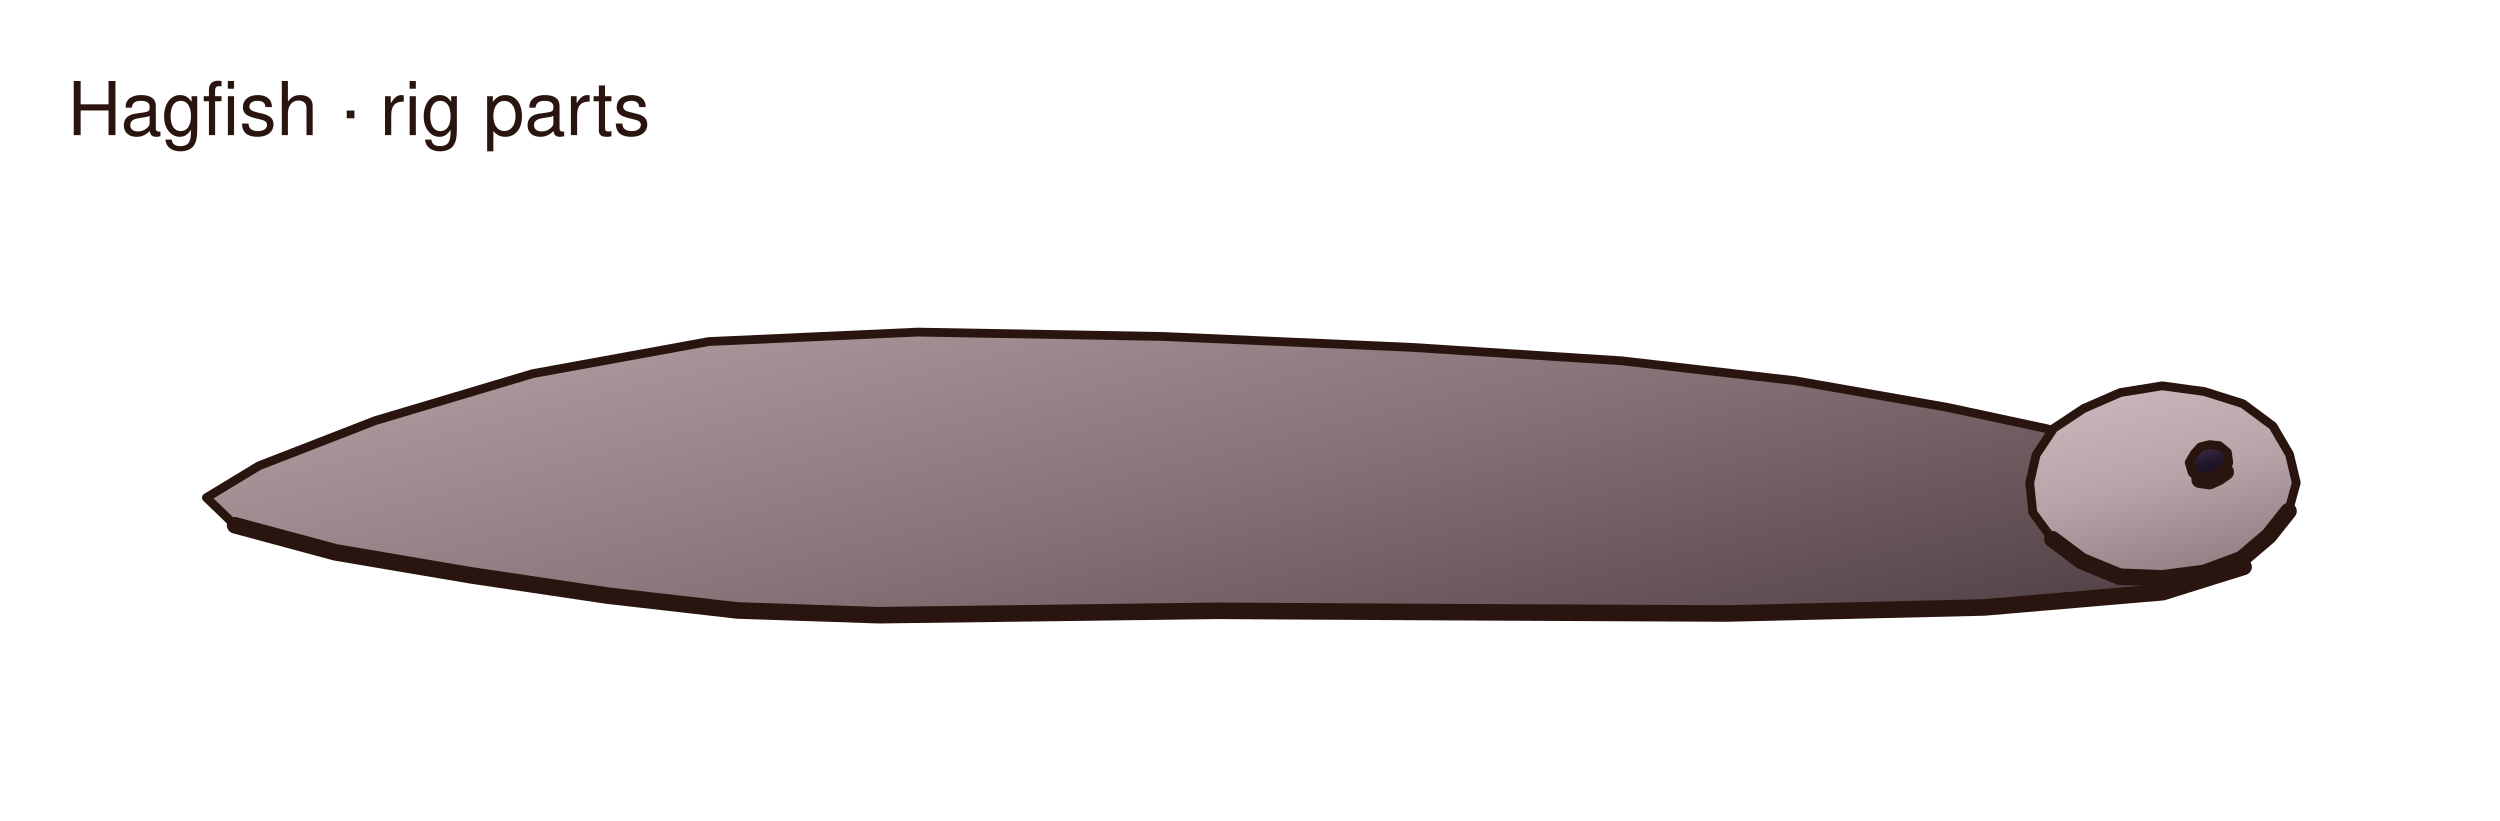
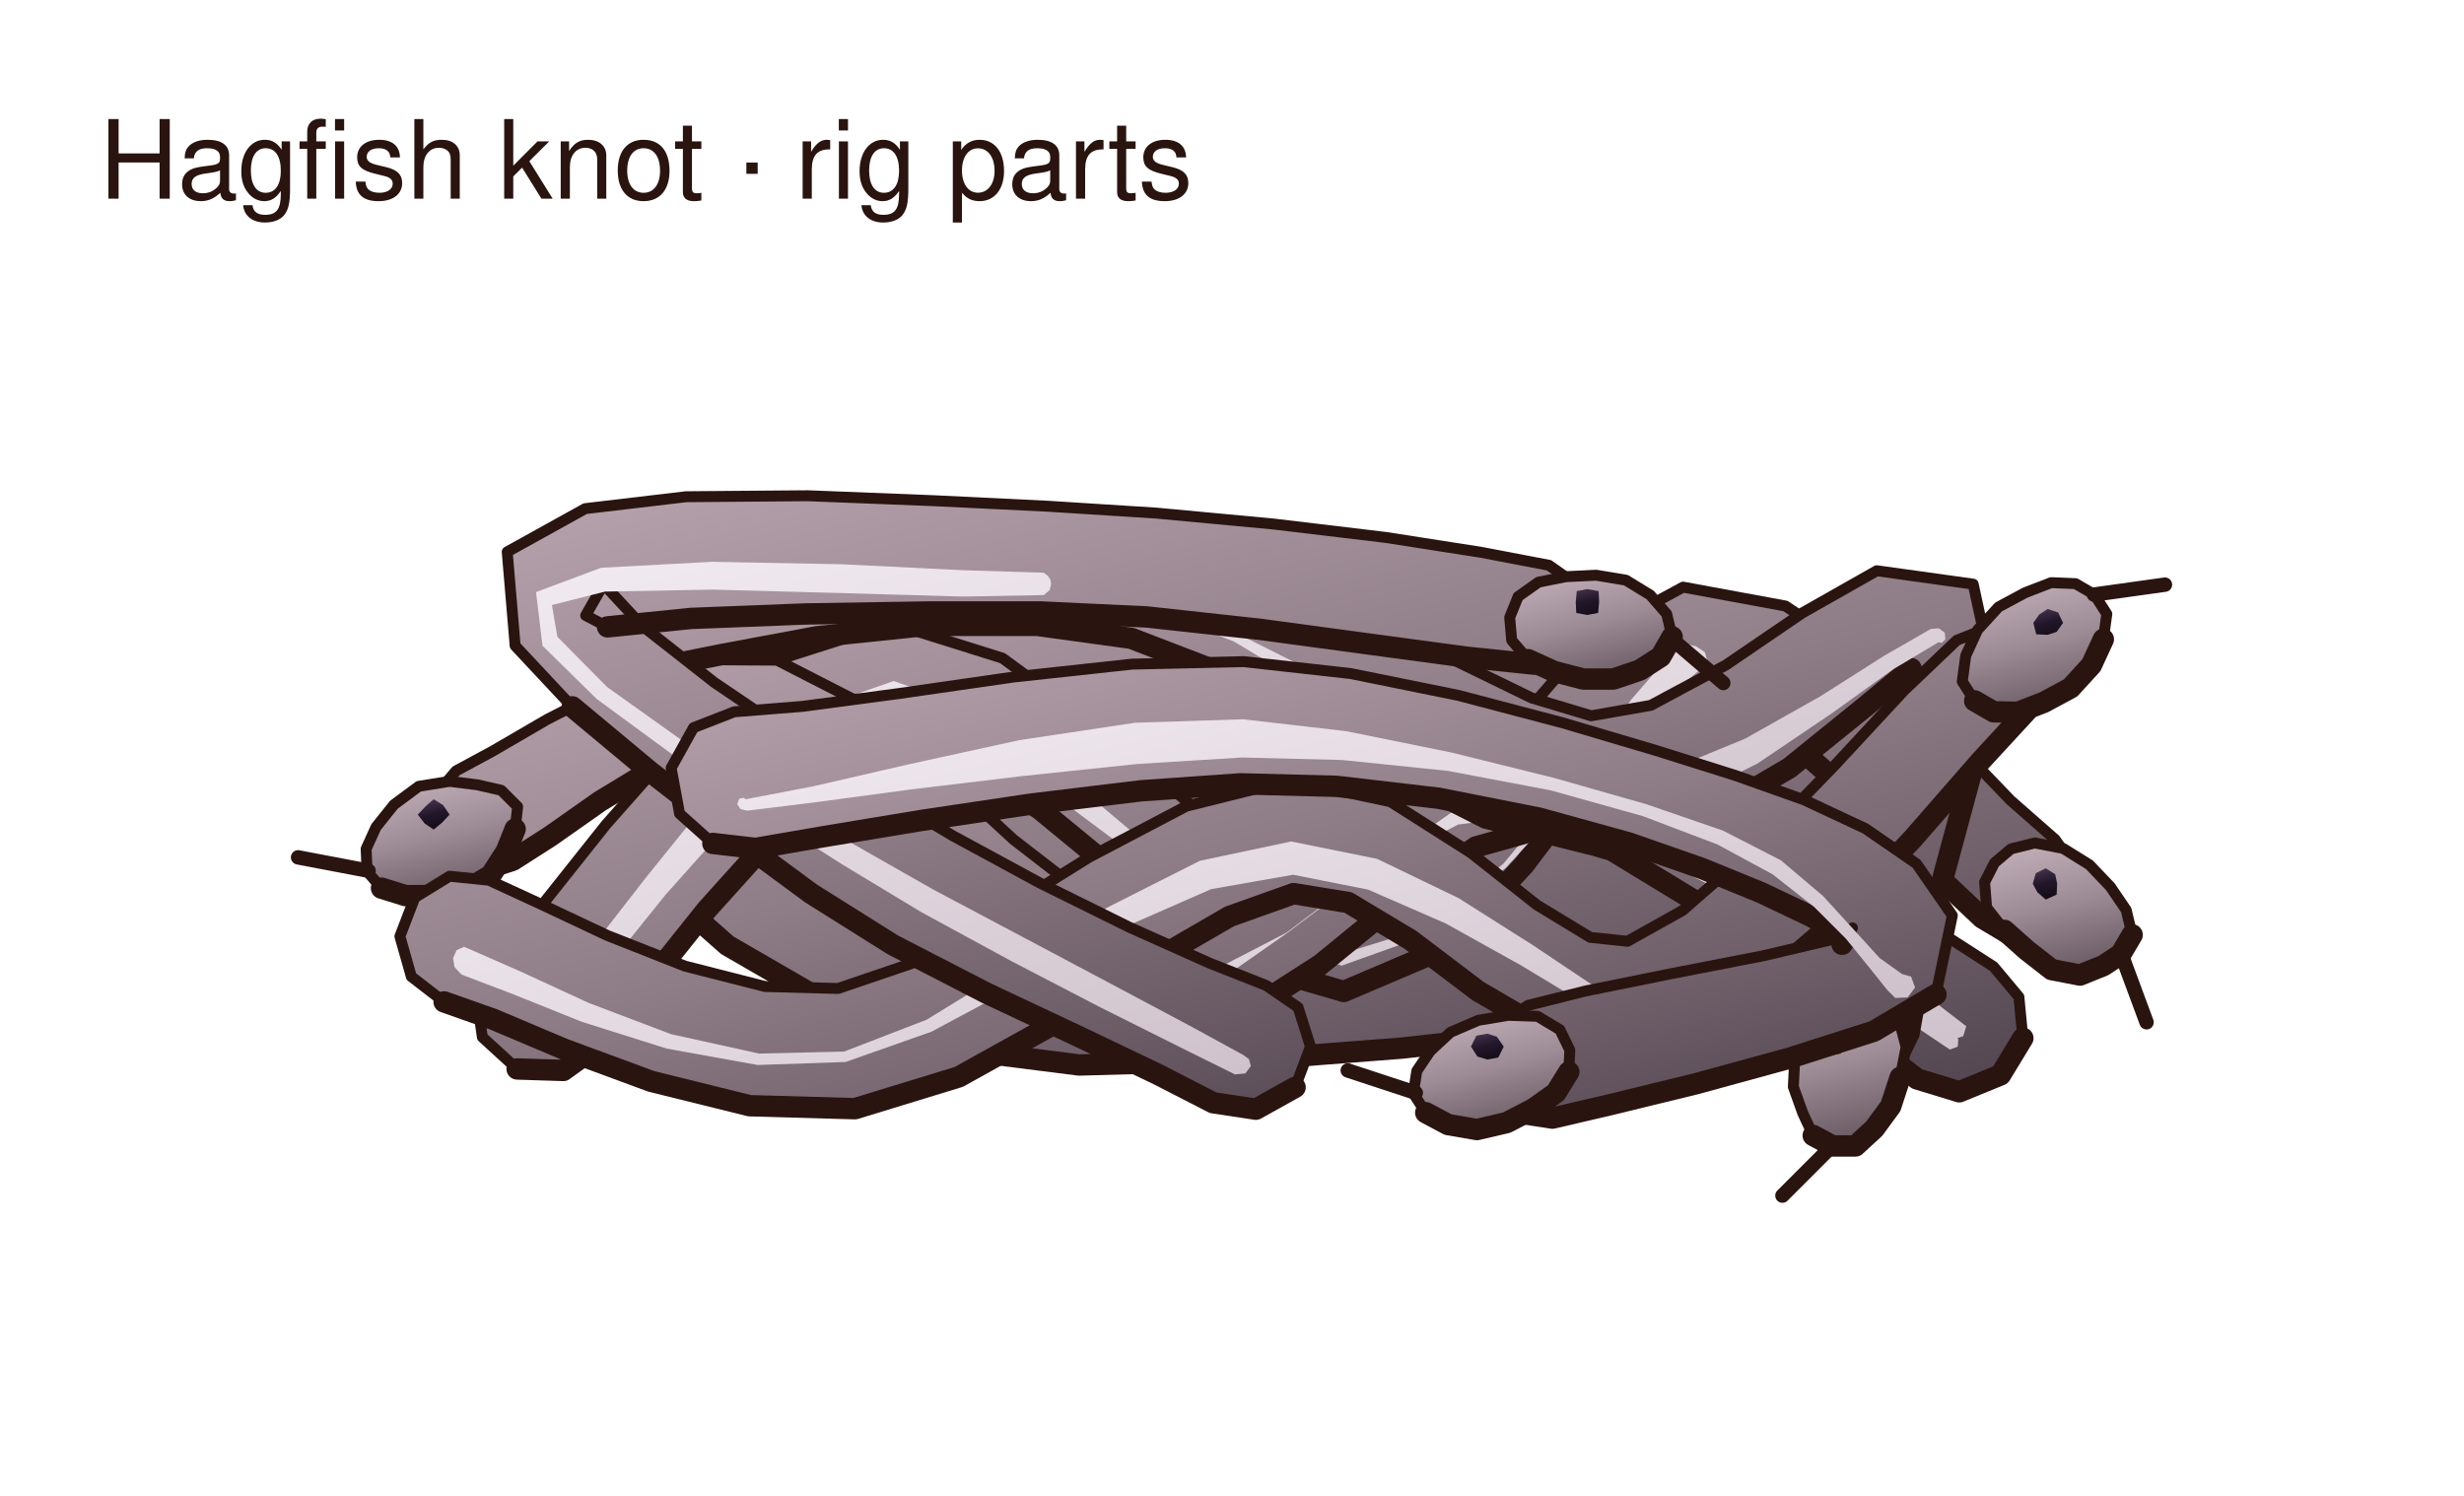
- <svg xmlns="http://www.w3.org/2000/svg" width="740" height="243" viewBox="0 0 740 243">
+ <svg xmlns="http://www.w3.org/2000/svg" width="496" height="301" viewBox="0 0 496 301">
  <defs>
-     <linearGradient id="gp-body_0" gradientUnits="userSpaceOnUse" x1="336.1" y1="31" x2="391.4" y2="252">
-       <stop offset="0" stop-color="#B9A3A8" />
-       <stop offset=".48" stop-color="#8A7479" />
-       <stop offset="1" stop-color="#4A3B3F" />
-     </linearGradient>
-     <linearGradient id="gp-head_1" gradientUnits="userSpaceOnUse" x1="631.1" y1="107.2" x2="648.9" y2="178.7">
-       <stop offset="0" stop-color="#cbbabe" />
-       <stop offset=".48" stop-color="#B9A3A8" />
-       <stop offset="1" stop-color="#8A7479" />
-     </linearGradient>
-     <linearGradient id="gp-eye_2" gradientUnits="userSpaceOnUse" x1="652.4" y1="130.3" x2="655.6" y2="143.5">
-       <stop offset="0" stop-color="#4A3550" />
-       <stop offset=".48" stop-color="#22172A" />
-       <stop offset="1" stop-color="#120A16" />
+     <linearGradient id="gp-body_0" gradientUnits="userSpaceOnUse" x1="232.5" y1="84.4" x2="271.7" y2="241.1">
+       <stop offset="0" stop-color="#B7A3AD" />
+       <stop offset=".48" stop-color="#8E7C86" />
+       <stop offset="1" stop-color="#524550" />
+     </linearGradient>
+     <linearGradient id="gp-fish0_1" gradientUnits="userSpaceOnUse" x1="235.9" y1="83.6" x2="277.1" y2="248.4">
+       <stop offset="0" stop-color="#B7A3AD" />
+       <stop offset=".48" stop-color="#8E7C86" />
+       <stop offset="1" stop-color="#524550" />
+     </linearGradient>
+     <linearGradient id="gp-head0_2" gradientUnits="userSpaceOnUse" x1="410.3" y1="167.3" x2="418.1" y2="198.5">
+       <stop offset="0" stop-color="#C6B3BD" />
+       <stop offset=".48" stop-color="#9C8A94" />
+       <stop offset="1" stop-color="#5E505A" />
+     </linearGradient>
+     <linearGradient id="gp-eye0_3" gradientUnits="userSpaceOnUse" x1="411" y1="174.6" x2="412.6" y2="181.2">
+       <stop offset="0" stop-color="#4A3550" />
+       <stop offset=".48" stop-color="#22172A" />
+       <stop offset="1" stop-color="#120A16" />
+     </linearGradient>
+     <linearGradient id="gp-pores0_4" gradientUnits="userSpaceOnUse" x1="209.2" y1="105.5" x2="240.9" y2="232.5">
+       <stop offset="0" stop-color="#F1EAF0" />
+       <stop offset=".48" stop-color="#E2D8E0" />
+       <stop offset="1" stop-color="#CFC2CC" />
+     </linearGradient>
+     <linearGradient id="gp-fish1_5" gradientUnits="userSpaceOnUse" x1="227.8" y1="95.8" x2="267.1" y2="252.9">
+       <stop offset="0" stop-color="#B7A3AD" />
+       <stop offset=".48" stop-color="#8E7C86" />
+       <stop offset="1" stop-color="#524550" />
+     </linearGradient>
+     <linearGradient id="gp-head1_6" gradientUnits="userSpaceOnUse" x1="85.2" y1="154.3" x2="92.5" y2="183.6">
+       <stop offset="0" stop-color="#C6B3BD" />
+       <stop offset=".48" stop-color="#9C8A94" />
+       <stop offset="1" stop-color="#5E505A" />
+     </linearGradient>
+     <linearGradient id="gp-eye1_7" gradientUnits="userSpaceOnUse" x1="86.5" y1="160.7" x2="88.1" y2="167.2">
+       <stop offset="0" stop-color="#4A3550" />
+       <stop offset=".48" stop-color="#22172A" />
+       <stop offset="1" stop-color="#120A16" />
+     </linearGradient>
+     <linearGradient id="gp-pores1_8" gradientUnits="userSpaceOnUse" x1="258.8" y1="116.1" x2="289.3" y2="237.9">
+       <stop offset="0" stop-color="#F1EAF0" />
+       <stop offset=".48" stop-color="#E2D8E0" />
+       <stop offset="1" stop-color="#CFC2CC" />
+     </linearGradient>
+     <linearGradient id="gp-fish2_9" gradientUnits="userSpaceOnUse" x1="238.5" y1="72.4" x2="281.7" y2="245.3">
+       <stop offset="0" stop-color="#B7A3AD" />
+       <stop offset=".48" stop-color="#8E7C86" />
+       <stop offset="1" stop-color="#524550" />
+     </linearGradient>
+     <linearGradient id="gp-head2_10" gradientUnits="userSpaceOnUse" x1="367.8" y1="197.4" x2="376.5" y2="232.2">
+       <stop offset="0" stop-color="#C6B3BD" />
+       <stop offset=".48" stop-color="#9C8A94" />
+       <stop offset="1" stop-color="#5E505A" />
+     </linearGradient>
+     <linearGradient id="gp-eye2_11" gradientUnits="userSpaceOnUse" x1="367.4" y1="206.5" x2="369" y2="213.1">
+       <stop offset="0" stop-color="#4A3550" />
+       <stop offset=".48" stop-color="#22172A" />
+       <stop offset="1" stop-color="#120A16" />
+     </linearGradient>
+     <linearGradient id="gp-pores2_12" gradientUnits="userSpaceOnUse" x1="246.9" y1="87.1" x2="273.3" y2="192.9">
+       <stop offset="0" stop-color="#F1EAF0" />
+       <stop offset=".48" stop-color="#E2D8E0" />
+       <stop offset="1" stop-color="#CFC2CC" />
+     </linearGradient>
+     <linearGradient id="gp-fish3_13" gradientUnits="userSpaceOnUse" x1="225.7" y1="91" x2="267.3" y2="257.3">
+       <stop offset="0" stop-color="#B7A3AD" />
+       <stop offset=".48" stop-color="#8E7C86" />
+       <stop offset="1" stop-color="#524550" />
+     </linearGradient>
+     <linearGradient id="gp-head3_14" gradientUnits="userSpaceOnUse" x1="405.6" y1="114.6" x2="413.5" y2="146.2">
+       <stop offset="0" stop-color="#C6B3BD" />
+       <stop offset=".48" stop-color="#9C8A94" />
+       <stop offset="1" stop-color="#5E505A" />
+     </linearGradient>
+     <linearGradient id="gp-eye3_15" gradientUnits="userSpaceOnUse" x1="411.4" y1="122.1" x2="413" y2="128.7">
+       <stop offset="0" stop-color="#4A3550" />
+       <stop offset=".48" stop-color="#22172A" />
+       <stop offset="1" stop-color="#120A16" />
+     </linearGradient>
+     <linearGradient id="gp-pores3_16" gradientUnits="userSpaceOnUse" x1="199.8" y1="143.8" x2="224.3" y2="242.2">
+       <stop offset="0" stop-color="#F1EAF0" />
+       <stop offset=".48" stop-color="#E2D8E0" />
+       <stop offset="1" stop-color="#CFC2CC" />
+     </linearGradient>
+     <linearGradient id="gp-fish4_17" gradientUnits="userSpaceOnUse" x1="189.5" y1="77.8" x2="231.1" y2="244">
+       <stop offset="0" stop-color="#B7A3AD" />
+       <stop offset=".48" stop-color="#8E7C86" />
+       <stop offset="1" stop-color="#524550" />
+     </linearGradient>
+     <linearGradient id="gp-head4_18" gradientUnits="userSpaceOnUse" x1="316.5" y1="112.2" x2="323.5" y2="140.2">
+       <stop offset="0" stop-color="#C6B3BD" />
+       <stop offset=".48" stop-color="#9C8A94" />
+       <stop offset="1" stop-color="#5E505A" />
+     </linearGradient>
+     <linearGradient id="gp-eye4_19" gradientUnits="userSpaceOnUse" x1="318.7" y1="117.9" x2="320.4" y2="124.5">
+       <stop offset="0" stop-color="#4A3550" />
+       <stop offset=".48" stop-color="#22172A" />
+       <stop offset="1" stop-color="#120A16" />
+     </linearGradient>
+     <linearGradient id="gp-pores4_20" gradientUnits="userSpaceOnUse" x1="164.2" y1="99.6" x2="196.5" y2="229.1">
+       <stop offset="0" stop-color="#F1EAF0" />
+       <stop offset=".48" stop-color="#E2D8E0" />
+       <stop offset="1" stop-color="#CFC2CC" />
+     </linearGradient>
+     <linearGradient id="gp-fish5_21" gradientUnits="userSpaceOnUse" x1="247" y1="105.3" x2="283.3" y2="250.2">
+       <stop offset="0" stop-color="#B7A3AD" />
+       <stop offset=".48" stop-color="#8E7C86" />
+       <stop offset="1" stop-color="#524550" />
+     </linearGradient>
+     <linearGradient id="gp-head5_22" gradientUnits="userSpaceOnUse" x1="296.8" y1="201.3" x2="304" y2="230.1">
+       <stop offset="0" stop-color="#C6B3BD" />
+       <stop offset=".48" stop-color="#9C8A94" />
+       <stop offset="1" stop-color="#5E505A" />
+     </linearGradient>
+     <linearGradient id="gp-eye5_23" gradientUnits="userSpaceOnUse" x1="298.5" y1="207.4" x2="300.2" y2="214">
+       <stop offset="0" stop-color="#4A3550" />
+       <stop offset=".48" stop-color="#22172A" />
+       <stop offset="1" stop-color="#120A16" />
+     </linearGradient>
+     <linearGradient id="gp-pores5_24" gradientUnits="userSpaceOnUse" x1="253" y1="120.6" x2="279.2" y2="225.5">
+       <stop offset="0" stop-color="#F1EAF0" />
+       <stop offset=".48" stop-color="#E2D8E0" />
+       <stop offset="1" stop-color="#CFC2CC" />
    </linearGradient>
  </defs>
-   <text x="20" y="40" font-family="Nimbus Sans, sans-serif" font-size="22" font-weight="normal" fill="#2A140F" text-anchor="start">Hagfish · rig parts</text>
-   <g id="body" data-parent="root" data-pivot="360.0,142.9">
-     <g>
-       <path id="p-body_0" d="M61.1 147.3L76.6 137.9L111.1 124.5L157.7 110.6L209.8 101.1L271.6 98.3L344.4 99.6L417.4 102.8L480 106.8L531.4 112.7L576.5 120.6L613.3 128.5L639.9 135.3L658.7 143.7L669.3 155.7L664.1 167.8L640.1 175.3L587.4 179.8L511.2 181.6L429.5 181.2L360 180.8L306.6 181.5L260 182.1L218.3 180.7L179.8 176.3L139.4 170.3L99.3 163.5L69.6 155.5Z" fill="url(#gp-body_0)" />
-       <path d="M61.1 147.3L76.6 137.9L111.1 124.5L157.7 110.6L209.8 101.1L271.6 98.3L344.4 99.6L417.4 102.8L480 106.8L531.4 112.7L576.5 120.6L613.3 128.5L639.9 135.3L658.7 143.7L669.3 155.7L664.1 167.8L640.1 175.3L587.4 179.8L511.2 181.6L429.5 181.2L360 180.8L306.6 181.5L260 182.1L218.3 180.7L179.8 176.3L139.4 170.3L99.3 163.5L69.6 155.5Z" fill="none" stroke="#2A140F" stroke-width="2.6" stroke-linejoin="round" />
-       <path d="M664.1 167.8L640.1 175.3L587.4 179.8L511.2 181.6L429.5 181.2L360 180.8L306.6 181.5L260 182.1L218.3 180.7L179.8 176.3L139.4 170.3L99.3 163.5L69.6 155.5" fill="none" stroke="#2A140F" stroke-width="4.9" stroke-linecap="round" stroke-linejoin="round" />
-     </g>
-   </g>
-   <g id="head" data-parent="body" data-pivot="616.0,142.9">
-     <g>
-       <path id="p-head_1" d="M679.7 142.9L677.4 151.3L671.6 158.6L663.5 165.5L652.4 169.6L640 171.2L627.4 170.7L616.2 166.1L607.5 159.6L601.7 151.7L600.8 142.9L602.7 134.6L607.9 126.8L616.8 120.9L627.6 116.2L640 114.2L652.5 115.9L663.9 119.5L672.8 126.1L677.7 134.5Z" fill="url(#gp-head_1)" />
-       <path d="M679.7 142.9L677.4 151.3L671.6 158.6L663.5 165.5L652.4 169.6L640 171.2L627.4 170.7L616.2 166.1L607.5 159.6L601.7 151.7L600.8 142.9L602.7 134.6L607.9 126.8L616.8 120.9L627.6 116.2L640 114.2L652.5 115.9L663.9 119.5L672.8 126.1L677.7 134.5Z" fill="none" stroke="#2A140F" stroke-width="2.6" stroke-linejoin="round" />
-       <path d="M677.4 151.3L671.6 158.6L663.5 165.5L652.4 169.6L640 171.2L627.4 170.7L616.2 166.1L607.5 159.6" fill="none" stroke="#2A140F" stroke-width="4.9" stroke-linecap="round" stroke-linejoin="round" />
-     </g>
-   </g>
-   <g id="eye" data-parent="head" data-pivot="654.0,136.9">
-     <g>
-       <path id="p-eye_2" d="M659.7 136.9L658.8 139.7L656.5 141.3L654 142.4L651.1 142L648.9 139.9L648 136.9L649.5 134.3L651.3 132.3L654 131.6L656.9 131.9L659.3 133.9Z" fill="url(#gp-eye_2)" />
-       <path d="M659.7 136.9L658.8 139.7L656.5 141.3L654 142.4L651.1 142L648.9 139.9L648 136.9L649.5 134.3L651.3 132.3L654 131.6L656.9 131.9L659.3 133.9Z" fill="none" stroke="#2A140F" stroke-width="2.6" stroke-linejoin="round" />
-       <path d="M658.8 139.7L656.5 141.3L654 142.4L651.1 142" fill="none" stroke="#2A140F" stroke-width="4.9" stroke-linecap="round" stroke-linejoin="round" />
+   <text x="20" y="40" font-family="Nimbus Sans, sans-serif" font-size="22" font-weight="normal" fill="#2A140F" text-anchor="start">Hagfish knot · rig parts</text>
+   <g id="body" data-parent="root" data-pivot="250.1,165.0">
+     <g>
+       <path id="p-body_0" d="M127.3 165L133.5 153.5L147.2 139.1L166.6 124.6L189.6 115.2L217.3 111.6L249.8 110.7L282.4 112.5L309.8 118.2L333 127.7L355.2 139.1L372.8 151.4L380 165L372.6 178L356 190.3L333.9 201.2L309.8 207.9L282.2 211L249.8 213.5L217.2 214.4L189.6 210.9L166.8 202.1L146.4 190.3L131.7 177.3Z" fill="url(#gp-body_0)" />
+       <path d="M127.3 165L133.5 153.5L147.2 139.1L166.6 124.6L189.6 115.2L217.3 111.6L249.8 110.7L282.4 112.5L309.8 118.2L333 127.7L355.2 139.1L372.8 151.4L380 165L372.6 178L356 190.3L333.9 201.2L309.8 207.9L282.2 211L249.8 213.5L217.2 214.4L189.6 210.9L166.8 202.1L146.4 190.3L131.7 177.3Z" fill="none" stroke="#2A140F" stroke-width="2.2" stroke-linejoin="round" />
+       <path d="M372.6 178L356 190.3L333.9 201.2L309.8 207.9L282.2 211L249.8 213.5L217.2 214.4L189.6 210.9L166.8 202.1L146.4 190.3L131.7 177.3" fill="none" stroke="#2A140F" stroke-width="4.3" stroke-linecap="round" stroke-linejoin="round" />
+     </g>
+   </g>
+   <g id="fish0" data-parent="body" data-pivot="270.1,189.0">
+     <g>
+       <path id="p-fish0_1" d="M120.6 210.3L129.6 199L142.3 183.1L156.8 167L170.7 154.7L180.7 149.4L192.1 151.8L209.3 162.9L228.4 178.6L248.2 193.1L270.5 199.6L291.4 190.7L306.8 174.1L320.2 156.4L332.3 143.1L341.3 139L350.1 142.3L363.1 151.5L377.2 163.9L389.9 176.2L399 184.8L404.7 188.2L412 187.6L417.3 182.2L417.7 174.7L413.7 169L404.7 161.1L392.2 148.1L377 133.7L359.4 122L338.8 118.2L320.4 128.2L306.2 144.6L292.6 161.7L279.6 174.2L269.6 178.5L257.8 174.6L240.7 162.8L221.6 147L201.8 132.5L179.5 125.5L157 132.7L138 147.9L122 166L109.2 182.1L99.9 192.2L95.8 199.8L97.1 208.8L104.1 215.2L113.4 215.5Z" fill="url(#gp-fish0_1)" />
+       <path d="M120.6 210.3L129.6 199L142.3 183.1L156.8 167L170.7 154.7L180.7 149.4L192.1 151.8L209.3 162.9L228.4 178.6L248.2 193.1L270.5 199.6L291.4 190.7L306.8 174.1L320.2 156.4L332.3 143.1L341.3 139L350.1 142.3L363.1 151.5L377.2 163.9L389.9 176.2L399 184.8L404.7 188.2L412 187.6L417.3 182.2L417.7 174.7L413.7 169L404.7 161.1L392.2 148.1L377 133.7L359.4 122L338.8 118.2L320.4 128.2L306.2 144.6L292.6 161.7L279.6 174.2L269.6 178.5L257.8 174.6L240.7 162.8L221.6 147L201.8 132.5L179.5 125.5L157 132.7L138 147.9L122 166L109.2 182.1L99.9 192.2L95.8 199.8L97.1 208.8L104.1 215.2L113.4 215.5Z" fill="none" stroke="#2A140F" stroke-width="2.2" stroke-linejoin="round" />
+       <path d="M104.1 215.2L113.4 215.5L120.6 210.3L129.6 199L142.3 183.1L156.8 167L170.7 154.7L180.7 149.4L192.1 151.8L209.3 162.9L228.4 178.6L248.2 193.1L270.5 199.6L291.4 190.7L306.8 174.1L320.2 156.4L332.3 143.1L341.3 139L350.1 142.3L363.1 151.5L377.2 163.9L389.9 176.2L399 184.8L404.7 188.2L412 187.6L417.3 182.2" fill="none" stroke="#2A140F" stroke-width="4.3" stroke-linecap="round" stroke-linejoin="round" />
+     </g>
+   </g>
+   <g id="head0" data-parent="fish0" data-pivot="406.1,177.0">
+     <g>
+       <path id="p-head0_2" d="M426.9 192.1L423.4 194.4L418.7 196.3L413 195.2L408 191.3L403.5 187.3L399.9 182.7L399.5 177.6L401.5 173.7L404.8 170.9L409.6 169.7L415.3 170.8L420.6 174.1L424.8 178.5L428 183.2L429.2 188.2Z" fill="url(#gp-head0_2)" />
+       <path d="M426.9 192.1L423.4 194.4L418.7 196.3L413 195.2L408 191.3L403.5 187.3L399.9 182.7L399.5 177.6L401.5 173.7L404.8 170.9L409.6 169.7L415.3 170.8L420.6 174.1L424.8 178.5L428 183.2L429.2 188.2Z" fill="none" stroke="#2A140F" stroke-width="2.2" stroke-linejoin="round" />
+       <path d="M429.2 188.2L426.9 192.1L423.4 194.4L418.7 196.3L413 195.2L408 191.3L403.5 187.3" fill="none" stroke="#2A140F" stroke-width="4.3" stroke-linecap="round" stroke-linejoin="round" />
+     </g>
+   </g>
+   <g id="eye0" data-parent="head0" data-pivot="414.2,182.9">
+     <g>
+       <path id="p-eye0_3" d="M414.1 177.9L414 180.1L411.8 181.1L410.1 179.6L409.2 177.9L409.8 175.8L411.8 174.8L413.7 176Z" fill="url(#gp-eye0_3)" />
+     </g>
+   </g>
+   <g id="barbel0" data-parent="head0" data-pivot="427.1,192.3">
+     <g>
+       <path d="M427.1 192.3L432.1 205.8" fill="none" stroke="#2A140F" stroke-width="2.9" stroke-linecap="round" stroke-linejoin="round" />
+     </g>
+   </g>
+   <g id="pores0" data-parent="fish0" data-pivot="270.1,189.0">
+     <g>
+       <path id="p-pores0_4" d="M111.3 206L121.2 196L134 180.1L149.1 163.2L165.4 150.3L180.3 145.3L195.2 149.6L213.7 161.2L233.5 176L252.5 189L270.1 194.4L287.1 188.3L303.2 174.6L318.3 158.2L331.8 143.7L342.1 134.9L343.8 133.5L343.2 131.3L341.4 130.1L339.4 129.7L337.4 130.4L328.4 140.8L316.8 156.9L302.6 173.9L286.3 187L270.1 192L253.7 186.6L235.3 173.7L216.4 157.8L198.2 143.6L179.9 137.1L161.3 143.6L144.6 158.6L130 176.7L117.4 192.9L108.2 203.4L108.1 204.8L109.4 205.4L110.1 204.9L110.1 205.3Z" fill="url(#gp-pores0_4)" />
+     </g>
+   </g>
+   <g id="fish1" data-parent="body" data-pivot="226.1,197.0">
+     <g>
+       <path id="p-fish1_5" d="M401.3 194.6L389.8 187.2L373.4 175.4L353.7 162.3L332.5 151.3L310.4 145.9L288.7 150.4L269.3 161.3L251.8 173.1L237 181.4L227.4 183.5L217.7 179.6L204 169L188.7 154.9L173 141.4L156.4 132.9L139.4 132.8L123.9 137.8L110.2 144.8L99.2 151.2L91.8 155.2L87.2 160.6L87.1 167.7L91.2 173.2L97.3 175.1L103.2 173.2L110.7 168.4L120.8 161.3L132 154.5L142.7 150.4L151.4 150.3L161 156.6L173.3 170L187.2 186.4L203.7 201.7L224.7 210.6L247.1 206.2L265.8 194.2L282.2 180.8L297.1 170.5L309.9 166.9L324.5 171.2L341.9 181.8L359.2 195.3L374.5 208.3L385.9 217.2L394.4 219.8L402.7 216.4L407.2 209L406.4 200.7Z" fill="url(#gp-fish1_5)" />
+       <path d="M401.3 194.6L389.8 187.2L373.4 175.4L353.7 162.3L332.5 151.3L310.4 145.9L288.7 150.4L269.3 161.3L251.8 173.1L237 181.4L227.4 183.5L217.7 179.6L204 169L188.7 154.9L173 141.4L156.4 132.9L139.4 132.8L123.9 137.8L110.2 144.8L99.2 151.2L91.8 155.2L87.2 160.6L87.1 167.7L91.2 173.2L97.3 175.1L103.2 173.2L110.7 168.4L120.8 161.3L132 154.5L142.7 150.4L151.4 150.3L161 156.6L173.3 170L187.2 186.4L203.7 201.7L224.7 210.6L247.1 206.2L265.8 194.2L282.2 180.8L297.1 170.5L309.9 166.9L324.5 171.2L341.9 181.8L359.2 195.3L374.5 208.3L385.9 217.2L394.4 219.8L402.7 216.4L407.2 209L406.4 200.7Z" fill="none" stroke="#2A140F" stroke-width="2.2" stroke-linejoin="round" />
+       <path d="M91.2 173.2L97.3 175.1L103.2 173.2L110.7 168.4L120.8 161.3L132 154.5L142.7 150.4L151.4 150.3L161 156.6L173.3 170L187.2 186.4L203.7 201.7L224.7 210.6L247.1 206.2L265.8 194.2L282.2 180.8L297.1 170.5L309.9 166.9L324.5 171.2L341.9 181.8L359.2 195.3L374.5 208.3L385.9 217.2L394.4 219.8L402.7 216.4L407.2 209" fill="none" stroke="#2A140F" stroke-width="4.3" stroke-linecap="round" stroke-linejoin="round" />
+     </g>
+   </g>
+   <g id="head1" data-parent="fish1" data-pivot="98.1,165.0">
+     <g>
+       <path id="p-head1_6" d="M73.9 175.4L73.7 170.9L75.7 166.5L79.3 162L84.3 158.3L90.5 157.3L96.1 158L100.9 159.1L104.2 162.4L103.7 166.9L101.9 171.4L98.8 176.2L93.4 179.4L87.2 180.3L81.6 180.3L76.8 178.8Z" fill="url(#gp-head1_6)" />
+       <path d="M73.9 175.4L73.7 170.9L75.7 166.5L79.3 162L84.3 158.3L90.5 157.3L96.1 158L100.9 159.1L104.2 162.4L103.7 166.9L101.9 171.4L98.8 176.2L93.4 179.4L87.2 180.3L81.6 180.3L76.8 178.8Z" fill="none" stroke="#2A140F" stroke-width="2.2" stroke-linejoin="round" />
+       <path d="M103.7 166.9L101.9 171.4L98.8 176.2L93.4 179.4L87.2 180.3L81.6 180.3L76.8 178.8" fill="none" stroke="#2A140F" stroke-width="4.3" stroke-linecap="round" stroke-linejoin="round" />
+     </g>
+   </g>
+   <g id="eye1" data-parent="head1" data-pivot="88.9,169.0">
+     <g>
+       <path id="p-eye1_7" d="M90.5 164L89 165.6L87.3 167L85.5 165.8L84.1 164L85.7 162.3L87.3 160.9L89.2 162.1Z" fill="url(#gp-eye1_7)" />
+     </g>
+   </g>
+   <g id="barbel1" data-parent="head1" data-pivot="74.2,175.3">
+     <g>
+       <path d="M74.2 175.3L60 172.6" fill="none" stroke="#2A140F" stroke-width="2.9" stroke-linecap="round" stroke-linejoin="round" />
+     </g>
+   </g>
+   <g id="pores1" data-parent="fish1" data-pivot="226.1,197.0">
+     <g>
+       <path id="p-pores1_8" d="M395.8 206.6L384.8 198.1L368.5 186.2L349.3 173.6L329.4 162.9L310.1 158.2L292.4 163.4L275.8 175.1L258.9 187.8L241.7 196.7L226.3 198.1L211.6 191.8L195.2 180.2L179.3 165.8L165.8 152L156 143L154.3 143.4L154 144.8L154.2 145.1L152.9 145.2L152.1 147.1L161 156.8L174.7 170.5L191 185.2L208.3 197.7L225.8 203.8L242.7 199.3L259 187.9L275.9 175.2L293.5 166L310 163.9L326.8 169.2L345.9 179.1L364.7 191.5L380.9 203.5L392.5 211.3L394.1 210.7L394.2 209.2L394 209L395.2 208.6Z" fill="url(#gp-pores1_8)" />
+     </g>
+   </g>
+   <g id="fish2" data-parent="body" data-pivot="320.1,157.0">
+     <g>
+       <path id="p-fish2_9" d="M131.2 134.6L145.1 131.8L164.4 128.2L186.5 125.9L208.8 125.9L227.7 128.5L244.1 134.8L261.6 144.3L280 155L299.1 164.7L319.9 169.9L341.4 165.6L360.2 154.6L375.3 142.4L384.7 134.6L382.3 135L383.5 135.2L379.9 150.7L373.6 170.5L367.4 189.3L363.8 202.2L364 208.8L367.9 214.3L374.6 216.6L381.3 214.1L384.3 208L386.6 195L391.4 175.7L397.1 154.6L401.1 135.6L397.2 117.6L377.8 114.9L362.8 123.4L347.4 133.9L332.3 142L320.3 144.1L308.3 140.5L292.3 132.7L273.6 122.9L253.3 113.6L232.1 107.3L209.4 104.7L185.4 104.1L162.1 104.9L142.5 106.4L128.8 107.4L121 110.7L116.3 117.9L116.6 126.8L122.6 133.5Z" fill="url(#gp-fish2_9)" />
+       <path d="M131.2 134.6L145.1 131.8L164.4 128.2L186.5 125.9L208.8 125.9L227.7 128.5L244.1 134.8L261.6 144.3L280 155L299.1 164.7L319.9 169.9L341.4 165.6L360.2 154.6L375.3 142.4L384.7 134.6L382.3 135L383.5 135.2L379.9 150.7L373.6 170.5L367.4 189.3L363.8 202.2L364 208.8L367.9 214.3L374.6 216.6L381.3 214.1L384.3 208L386.6 195L391.4 175.7L397.1 154.6L401.1 135.6L397.2 117.6L377.8 114.9L362.8 123.4L347.4 133.9L332.3 142L320.3 144.1L308.3 140.5L292.3 132.7L273.6 122.9L253.3 113.6L232.1 107.3L209.4 104.7L185.4 104.1L162.1 104.9L142.5 106.4L128.8 107.4L121 110.7L116.3 117.9L116.6 126.8L122.6 133.5Z" fill="none" stroke="#2A140F" stroke-width="2.2" stroke-linejoin="round" />
+       <path d="M122.6 133.5L131.2 134.6L145.1 131.8L164.4 128.2L186.5 125.9L208.8 125.9L227.7 128.5L244.1 134.8L261.6 144.3L280 155L299.1 164.7L319.9 169.9L341.4 165.6L360.2 154.6L375.3 142.4L384.7 134.6" fill="none" stroke="#2A140F" stroke-width="4.3" stroke-linecap="round" stroke-linejoin="round" />
+       <path d="M367.9 214.3L374.6 216.6L381.3 214.1L384.3 208L386.6 195L391.4 175.7L397.1 154.6" fill="none" stroke="#2A140F" stroke-width="4.3" stroke-linecap="round" stroke-linejoin="round" />
+     </g>
+   </g>
+   <g id="head2" data-parent="fish2" data-pivot="374.1,205.0">
+     <g>
+       <path id="p-head2_10" d="M368.9 230.7L365 228.6L362.9 224.1L361 218.8L361.3 212.6L362.8 206.5L366.8 202.3L371 199.7L375.1 199.7L379.3 201L382.2 205.1L383.7 210.8L382.5 216.9L380.6 222.7L377.3 227.2L373.5 230.7Z" fill="url(#gp-head2_10)" />
+       <path d="M368.9 230.7L365 228.6L362.9 224.1L361 218.8L361.3 212.6L362.8 206.5L366.8 202.3L371 199.7L375.1 199.7L379.3 201L382.2 205.1L383.7 210.8L382.5 216.9L380.6 222.7L377.3 227.2L373.5 230.7Z" fill="none" stroke="#2A140F" stroke-width="2.2" stroke-linejoin="round" />
+       <path d="M382.5 216.9L380.6 222.7L377.3 227.2L373.5 230.7L368.9 230.7L365 228.6" fill="none" stroke="#2A140F" stroke-width="4.3" stroke-linecap="round" stroke-linejoin="round" />
+     </g>
+   </g>
+   <g id="eye2" data-parent="head2" data-pivot="372.1,214.8">
+     <g>
+       <path id="p-eye2_11" d="M371.1 209.8L370.5 212.1L368.2 212.5L366.5 211.5L365.3 209.8L365.9 207.5L368.2 207.1L369.8 208.2Z" fill="url(#gp-eye2_11)" />
+     </g>
+   </g>
+   <g id="barbel2" data-parent="head2" data-pivot="369.0,230.5">
+     <g>
+       <path d="M369 230.5L358.8 240.7" fill="none" stroke="#2A140F" stroke-width="2.9" stroke-linecap="round" stroke-linejoin="round" />
+     </g>
+   </g>
+   <g id="pores2" data-parent="fish2" data-pivot="320.1,157.0">
+     <g>
+       <path id="p-pores2_12" d="M130.2 126.6L144 125.2L163.5 122.8L186 120.5L209.1 119.9L229.9 122.1L248.3 129.1L266.3 139.9L284.1 151.6L301.9 161.2L319.8 165.3L337.4 161.9L353.8 153.7L368.6 143.7L381 134.8L390.2 129.3L390.9 129.4L391.6 128.7L391.5 127.4L390.3 126.5L388.7 126.6L379.3 132L366.4 140.2L351.3 148.7L335.5 155.2L320.3 157.7L304.4 154.6L286.7 146.9L267.9 137L249 127.5L230.1 120.9L209.2 118L185.9 117.3L163 118.1L143.4 119.7L129.7 121L127.8 122.4L127.3 124.4L128 125.9L129.1 126.6Z" fill="url(#gp-pores2_12)" />
+     </g>
+   </g>
+   <g id="fish3" data-parent="body" data-pivot="260.1,169.0">
+     <g>
+       <path id="p-fish3_13" d="M89.4 201.7L99.3 205.2L113.5 211.2L131.1 217.7L150.9 222.6L172.1 223.2L193 216.8L212.8 205.8L231.1 194L247.5 184.5L260.4 179.9L271.4 181.7L283.9 189.2L297.5 199.5L313.1 208.6L332.1 210.4L350.9 201.3L368.6 186.2L385 168.9L398.7 153.2L408.1 143L410.7 138.2L410.2 132.7L406.4 128.1L400.2 126.4L393.9 128.9L383.3 139L369.3 154.1L353.7 170.2L338.7 183.3L327.6 189.5L320.1 188.7L309.4 182.2L296.1 171.7L279.9 161.4L259.7 157.1L238.8 162.3L219.2 172.6L200.6 184.2L183.4 194L168.7 199L154 198.6L137.9 194.5L122.2 188.3L108.4 181.8L98.4 177.2L90.5 176.4L83.5 180.7L80.5 188.5L82.8 196.6Z" fill="url(#gp-fish3_13)" />
+       <path d="M89.4 201.7L99.3 205.2L113.5 211.2L131.1 217.7L150.9 222.6L172.1 223.2L193 216.8L212.8 205.8L231.1 194L247.5 184.5L260.4 179.9L271.4 181.7L283.9 189.2L297.5 199.5L313.1 208.6L332.1 210.4L350.9 201.3L368.6 186.2L385 168.9L398.7 153.2L408.1 143L410.7 138.2L410.2 132.7L406.4 128.1L400.2 126.4L393.9 128.9L383.3 139L369.3 154.1L353.7 170.2L338.7 183.3L327.6 189.5L320.1 188.7L309.4 182.2L296.1 171.7L279.9 161.4L259.7 157.1L238.8 162.3L219.2 172.6L200.6 184.2L183.4 194L168.7 199L154 198.6L137.9 194.5L122.2 188.3L108.4 181.8L98.4 177.2L90.5 176.4L83.5 180.7L80.5 188.5L82.8 196.6Z" fill="none" stroke="#2A140F" stroke-width="2.2" stroke-linejoin="round" />
+       <path d="M89.4 201.7L99.3 205.2L113.5 211.2L131.1 217.7L150.9 222.6L172.1 223.2L193 216.8L212.8 205.8L231.1 194L247.5 184.5L260.4 179.9L271.4 181.7L283.9 189.2L297.5 199.5L313.1 208.6L332.1 210.4L350.9 201.3L368.6 186.2L385 168.9L398.7 153.2L408.1 143L410.7 138.2" fill="none" stroke="#2A140F" stroke-width="4.3" stroke-linecap="round" stroke-linejoin="round" />
+     </g>
+   </g>
+   <g id="head3" data-parent="fish3" data-pivot="402.1,137.0">
+     <g>
+       <path id="p-head3_14" d="M421.6 119.7L424.1 123.6L423.4 128.7L421 133.9L416.8 138.5L411.4 141.4L406.2 143.4L401.3 143.3L397.5 141.1L395 137.2L395.7 132L398.1 126.8L402.3 122.2L407.7 119.3L412.9 117.3L417.8 117.5Z" fill="url(#gp-head3_14)" />
+       <path d="M421.6 119.7L424.1 123.6L423.4 128.7L421 133.9L416.8 138.5L411.4 141.4L406.2 143.4L401.3 143.3L397.5 141.1L395 137.2L395.7 132L398.1 126.8L402.3 122.2L407.7 119.3L412.9 117.3L417.8 117.5Z" fill="none" stroke="#2A140F" stroke-width="2.2" stroke-linejoin="round" />
+       <path d="M423.4 128.7L421 133.9L416.8 138.5L411.4 141.4L406.2 143.4L401.3 143.3L397.5 141.1" fill="none" stroke="#2A140F" stroke-width="4.3" stroke-linecap="round" stroke-linejoin="round" />
+     </g>
+   </g>
+   <g id="eye3" data-parent="head3" data-pivot="409.6,130.4">
+     <g>
+       <path id="p-eye3_15" d="M415.3 125.4L414 127.2L412.2 127.8L409.9 127.7L409.3 125.4L410.5 123.7L412.2 122.6L414.3 123.3Z" fill="url(#gp-eye3_15)" />
+     </g>
+   </g>
+   <g id="barbel3" data-parent="head3" data-pivot="421.5,119.7">
+     <g>
+       <path d="M421.5 119.7L435.8 117.7" fill="none" stroke="#2A140F" stroke-width="2.9" stroke-linecap="round" stroke-linejoin="round" />
+     </g>
+   </g>
+   <g id="pores3" data-parent="fish3" data-pivot="260.1,169.0">
+     <g>
+       <path id="p-pores3_16" d="M92.9 196.2L102.9 200L117.1 205.7L134.2 211.1L152.5 214.4L170.2 213.8L187.5 207.7L206 197.8L225.1 187.2L243.8 179L260.3 176.1L275.4 179.1L291 185.9L306.1 194.3L319.2 202.2L328.8 207.1L330.3 206.9L331.2 206.3L331.6 205.4L331.3 204.5L330.6 204.1L321.3 198.8L308.6 190.3L293.6 180.8L277.2 172.9L259.9 169.4L241.5 173.3L222.7 182.8L204.1 194.5L186.5 205.3L169.9 211.7L152.8 212.1L135.1 208.2L118.5 201.9L104.6 195.5L94.8 191.2L93.4 190.6L91.9 191.3L91.2 192.9L91.5 194.7Z" fill="url(#gp-pores3_16)" />
+     </g>
+   </g>
+   <g id="fish4" data-parent="body" data-pivot="110.1,117.0">
+     <g>
+       <path id="p-fish4_17" d="M254.9 198.4L243.5 193.9L227.4 186.7L209.4 177.8L191.7 168.2L176.3 159L160.8 148.9L143.8 137.4L129.4 126.1L121.5 117.6L117.9 123.9L122.3 126.2L139.1 124.5L162.2 123.6L187.1 123.2L209.5 123.2L230.8 124.2L253.7 126.7L275.9 129.7L295.2 132.3L308.7 133.7L314.1 132.5L317.7 128.7L319.1 123.4L317.2 117.6L311.8 113.8L298.2 111.2L279 108.2L256.4 105.5L232.8 103.3L210.7 101.9L188 100.8L162.6 99.8L138.1 100L117.8 102.4L102.1 111.1L103.7 130L115.2 142.3L130.8 155.3L147.7 168.4L163.3 179.9L179.7 190.2L198.5 199.9L217.2 208.7L233.1 216.3L244.2 222L252.8 223.3L260.7 218.9L263.8 210.7L261.3 202.8Z" fill="url(#gp-fish4_17)" />
+       <path d="M254.9 198.4L243.5 193.9L227.4 186.7L209.4 177.8L191.7 168.2L176.3 159L160.8 148.9L143.8 137.4L129.4 126.1L121.5 117.6L117.9 123.9L122.3 126.2L139.1 124.5L162.2 123.6L187.1 123.2L209.5 123.2L230.8 124.2L253.7 126.7L275.9 129.7L295.2 132.3L308.7 133.7L314.1 132.5L317.7 128.7L319.1 123.4L317.2 117.6L311.8 113.8L298.2 111.2L279 108.2L256.4 105.5L232.8 103.3L210.7 101.9L188 100.8L162.6 99.8L138.1 100L117.8 102.4L102.1 111.1L103.7 130L115.2 142.3L130.8 155.3L147.7 168.4L163.3 179.9L179.7 190.2L198.5 199.9L217.2 208.7L233.1 216.3L244.2 222L252.8 223.3L260.7 218.9L263.8 210.7L261.3 202.8Z" fill="none" stroke="#2A140F" stroke-width="2.2" stroke-linejoin="round" />
+       <path d="M122.3 126.2L139.1 124.5L162.2 123.6L187.1 123.2L209.5 123.2L230.8 124.2L253.7 126.7L275.9 129.7L295.2 132.3L308.7 133.7L314.1 132.5L317.7 128.7" fill="none" stroke="#2A140F" stroke-width="4.3" stroke-linecap="round" stroke-linejoin="round" />
+       <path d="M115.2 142.3L130.8 155.3L147.7 168.4L163.3 179.9L179.7 190.2L198.5 199.9L217.2 208.7L233.1 216.3L244.2 222L252.8 223.3L260.7 218.9" fill="none" stroke="#2A140F" stroke-width="4.3" stroke-linecap="round" stroke-linejoin="round" />
+     </g>
+   </g>
+   <g id="head4" data-parent="fish4" data-pivot="310.1,125.0">
+     <g>
+       <path id="p-head4_18" d="M336.6 128.2L334.3 132.2L330.1 134.9L324.8 136.7L318.7 136.7L312.9 135.2L307.6 132.8L304.3 128.9L303.9 124.3L305.6 120.1L309.7 117.2L315.2 116.1L321.3 115.8L327.3 116.8L332.2 119.8L335.5 123.6Z" fill="url(#gp-head4_18)" />
+       <path d="M336.6 128.2L334.3 132.2L330.1 134.9L324.8 136.7L318.7 136.7L312.9 135.2L307.6 132.8L304.3 128.9L303.9 124.3L305.6 120.1L309.7 117.2L315.2 116.1L321.3 115.8L327.3 116.8L332.2 119.8L335.5 123.6Z" fill="none" stroke="#2A140F" stroke-width="2.2" stroke-linejoin="round" />
+       <path d="M336.6 128.2L334.3 132.2L330.1 134.9L324.8 136.7L318.7 136.7L312.9 135.2L307.6 132.8" fill="none" stroke="#2A140F" stroke-width="4.3" stroke-linecap="round" stroke-linejoin="round" />
+     </g>
+   </g>
+   <g id="eye4" data-parent="head4" data-pivot="320.0,126.2">
+     <g>
+       <path id="p-eye4_19" d="M321.9 121.2L321.7 123.4L319.5 123.8L317.3 123.4L317.2 121.2L317.4 119L319.5 118.6L321.8 119Z" fill="url(#gp-eye4_19)" />
+     </g>
+   </g>
+   <g id="barbel4" data-parent="head4" data-pivot="335.9,128.1">
+     <g>
+       <path d="M335.9 128.1L346.9 137.5" fill="none" stroke="#2A140F" stroke-width="2.9" stroke-linecap="round" stroke-linejoin="round" />
+     </g>
+   </g>
+   <g id="pores4" data-parent="fish4" data-pivot="110.1,117.0">
+     <g>
+       <path id="p-pores4_20" d="M250.3 212.4L239.5 206.5L223.9 198.2L206 188.7L187.9 179.1L171.9 170L155.7 160.4L137.9 149.5L122.2 138.3L112.2 128.2L111.1 121.8L121.8 119.1L143.4 118.7L169.5 119.4L193.8 120.1L210.1 119.8L211.3 118.8L211.6 117.5L211.4 116.6L210.9 115.9L210.1 115.3L194 114.8L169.6 113.6L143.3 113.1L121 114.3L107.9 119.2L109.2 130L120.1 140.7L135.9 152.3L153.5 163.8L169.5 174L185.4 183.6L203.6 193.5L221.7 202.9L237.5 210.8L248.6 216.3L250.7 216.1L251.8 214.6L251.4 213.2L250.7 212.7Z" fill="url(#gp-pores4_20)" />
+     </g>
+   </g>
+   <g id="fish5" data-parent="body" data-pivot="346.1,165.0">
+     <g>
+       <path id="p-fish5_21" d="M152.1 170.8L166 168.4L185.3 165.2L207.4 161.9L229.7 159.2L249.7 157.8L269 158.3L289.6 160.7L309.8 164.7L327.9 169.7L342.5 174.8L354.5 179.7L364.8 184.6L371.8 188.7L370.8 190.1L372.9 186.8L369.9 188.9L355 192.4L336.5 196L319.2 199.5L307.6 202.4L302.1 206L299.4 212L300.4 218.8L305.3 224L312.5 225.1L324.1 222.4L341.3 218.2L360.3 213L377.2 207.6L389.7 200.2L393 184.3L385.8 173.9L375.5 166.8L363.1 161L349.3 156.1L333.4 151.1L314.5 145.5L293.6 140L271.9 135.6L250.4 133.2L227.9 133.7L204 136.3L181.1 139.6L161.6 142.2L147.8 143.3L139.6 146.5L135.1 154.6L136.8 163.8L143.5 169.8Z" fill="url(#gp-fish5_21)" />
+       <path d="M152.1 170.8L166 168.4L185.3 165.2L207.4 161.9L229.7 159.2L249.7 157.8L269 158.3L289.6 160.7L309.8 164.7L327.9 169.7L342.5 174.8L354.5 179.7L364.8 184.6L371.8 188.7L370.8 190.1L372.9 186.8L369.9 188.9L355 192.4L336.5 196L319.2 199.5L307.6 202.4L302.1 206L299.4 212L300.4 218.8L305.3 224L312.5 225.1L324.1 222.4L341.3 218.2L360.3 213L377.2 207.6L389.7 200.2L393 184.3L385.8 173.9L375.5 166.8L363.1 161L349.3 156.1L333.4 151.1L314.5 145.5L293.6 140L271.9 135.6L250.4 133.2L227.9 133.7L204 136.3L181.1 139.6L161.6 142.2L147.8 143.3L139.6 146.5L135.1 154.6L136.8 163.8L143.5 169.8Z" fill="none" stroke="#2A140F" stroke-width="2.2" stroke-linejoin="round" />
+       <path d="M143.5 169.8L152.1 170.8L166 168.4L185.3 165.2L207.4 161.9L229.7 159.2L249.7 157.8L269 158.3L289.6 160.7L309.8 164.7L327.9 169.7L342.5 174.8L354.5 179.7L364.8 184.6L371.8 188.7L370.8 190.1" fill="none" stroke="#2A140F" stroke-width="4.3" stroke-linecap="round" stroke-linejoin="round" />
+       <path d="M305.3 224L312.5 225.1L324.1 222.4L341.3 218.2L360.3 213L377.2 207.6L389.7 200.2" fill="none" stroke="#2A140F" stroke-width="4.3" stroke-linecap="round" stroke-linejoin="round" />
+     </g>
+   </g>
+   <g id="head5" data-parent="fish5" data-pivot="310.1,213.0">
+     <g>
+       <path id="p-head5_22" d="M284.5 220.1L285.2 215.6L287.9 211.6L292 207.8L297.6 205.4L303.6 204.4L309.5 204.6L314 207.3L316 211.4L315.8 215.8L313.2 220L308.7 223.2L303.3 226L297.3 227.4L291.5 226.4L287 224Z" fill="url(#gp-head5_22)" />
+       <path d="M284.5 220.1L285.2 215.6L287.9 211.6L292 207.8L297.6 205.4L303.6 204.4L309.5 204.6L314 207.3L316 211.4L315.8 215.8L313.2 220L308.7 223.2L303.3 226L297.3 227.4L291.5 226.4L287 224Z" fill="none" stroke="#2A140F" stroke-width="2.2" stroke-linejoin="round" />
+       <path d="M315.8 215.8L313.2 220L308.7 223.2L303.3 226L297.3 227.4L291.5 226.4L287 224" fill="none" stroke="#2A140F" stroke-width="4.3" stroke-linecap="round" stroke-linejoin="round" />
+     </g>
+   </g>
+   <g id="eye5" data-parent="head5" data-pivot="300.4,215.7">
+     <g>
+       <path id="p-eye5_23" d="M302.7 210.7L301.6 212.9L299.4 213.3L297.4 212.7L296.1 210.7L297.2 208.5L299.4 208.1L301.3 208.7Z" fill="url(#gp-eye5_23)" />
+     </g>
+   </g>
+   <g id="barbel5" data-parent="head5" data-pivot="285.0,220.0">
+     <g>
+       <path d="M285 220L271.3 215.5" fill="none" stroke="#2A140F" stroke-width="2.9" stroke-linecap="round" stroke-linejoin="round" />
+     </g>
+   </g>
+   <g id="pores5" data-parent="fish5" data-pivot="346.1,165.0">
+     <g>
+       <path id="p-pores5_24" d="M150.4 163.2L164.2 161.5L183.6 158.9L206.1 156.2L229 153.8L250 152.5L270.2 153L291.5 155.2L312.1 159.1L330.7 164.3L345.7 170L356.8 176L365.2 182.6L371.6 189L376.3 194.8L379.9 199.3L381.5 200.9L384 200.8L385.5 198.8L384.7 196.6L382.9 196.1L378.4 192.9L373.3 187.3L367 180.4L358.5 173.2L346.8 167.2L331.4 161.9L312.8 156.6L292.2 151.5L271 147.2L250.2 144.8L228.5 145.5L205.2 149L182.8 153.9L163.7 158.3L150.1 160.9L149.7 160.6L148.8 160.8L148.4 161.9L149.1 162.9Z" fill="url(#gp-pores5_24)" />
    </g>
  </g>
  <g id="pivots" style="display:none">
-     <circle cx="360.0" cy="142.9" r="3" fill="#00A0FF" />
-     <circle cx="616.0" cy="142.9" r="3" fill="#00A0FF" />
-     <circle cx="654.0" cy="136.9" r="3" fill="#00A0FF" />
+     <circle cx="250.1" cy="165.0" r="3" fill="#00A0FF" />
+     <circle cx="270.1" cy="189.0" r="3" fill="#00A0FF" />
+     <circle cx="406.1" cy="177.0" r="3" fill="#00A0FF" />
+     <circle cx="414.2" cy="182.9" r="3" fill="#00A0FF" />
+     <circle cx="427.1" cy="192.3" r="3" fill="#00A0FF" />
+     <circle cx="270.1" cy="189.0" r="3" fill="#00A0FF" />
+     <circle cx="226.1" cy="197.0" r="3" fill="#00A0FF" />
+     <circle cx="98.1" cy="165.0" r="3" fill="#00A0FF" />
+     <circle cx="88.9" cy="169.0" r="3" fill="#00A0FF" />
+     <circle cx="74.2" cy="175.3" r="3" fill="#00A0FF" />
+     <circle cx="226.1" cy="197.0" r="3" fill="#00A0FF" />
+     <circle cx="320.1" cy="157.0" r="3" fill="#00A0FF" />
+     <circle cx="374.1" cy="205.0" r="3" fill="#00A0FF" />
+     <circle cx="372.1" cy="214.8" r="3" fill="#00A0FF" />
+     <circle cx="369.0" cy="230.5" r="3" fill="#00A0FF" />
+     <circle cx="320.1" cy="157.0" r="3" fill="#00A0FF" />
+     <circle cx="260.1" cy="169.0" r="3" fill="#00A0FF" />
+     <circle cx="402.1" cy="137.0" r="3" fill="#00A0FF" />
+     <circle cx="409.6" cy="130.4" r="3" fill="#00A0FF" />
+     <circle cx="421.5" cy="119.7" r="3" fill="#00A0FF" />
+     <circle cx="260.1" cy="169.0" r="3" fill="#00A0FF" />
+     <circle cx="110.1" cy="117.0" r="3" fill="#00A0FF" />
+     <circle cx="310.1" cy="125.0" r="3" fill="#00A0FF" />
+     <circle cx="320.0" cy="126.2" r="3" fill="#00A0FF" />
+     <circle cx="335.9" cy="128.1" r="3" fill="#00A0FF" />
+     <circle cx="110.1" cy="117.0" r="3" fill="#00A0FF" />
+     <circle cx="346.1" cy="165.0" r="3" fill="#00A0FF" />
+     <circle cx="310.1" cy="213.0" r="3" fill="#00A0FF" />
+     <circle cx="300.4" cy="215.7" r="3" fill="#00A0FF" />
+     <circle cx="285.0" cy="220.0" r="3" fill="#00A0FF" />
+     <circle cx="346.1" cy="165.0" r="3" fill="#00A0FF" />
  </g>
</svg>
